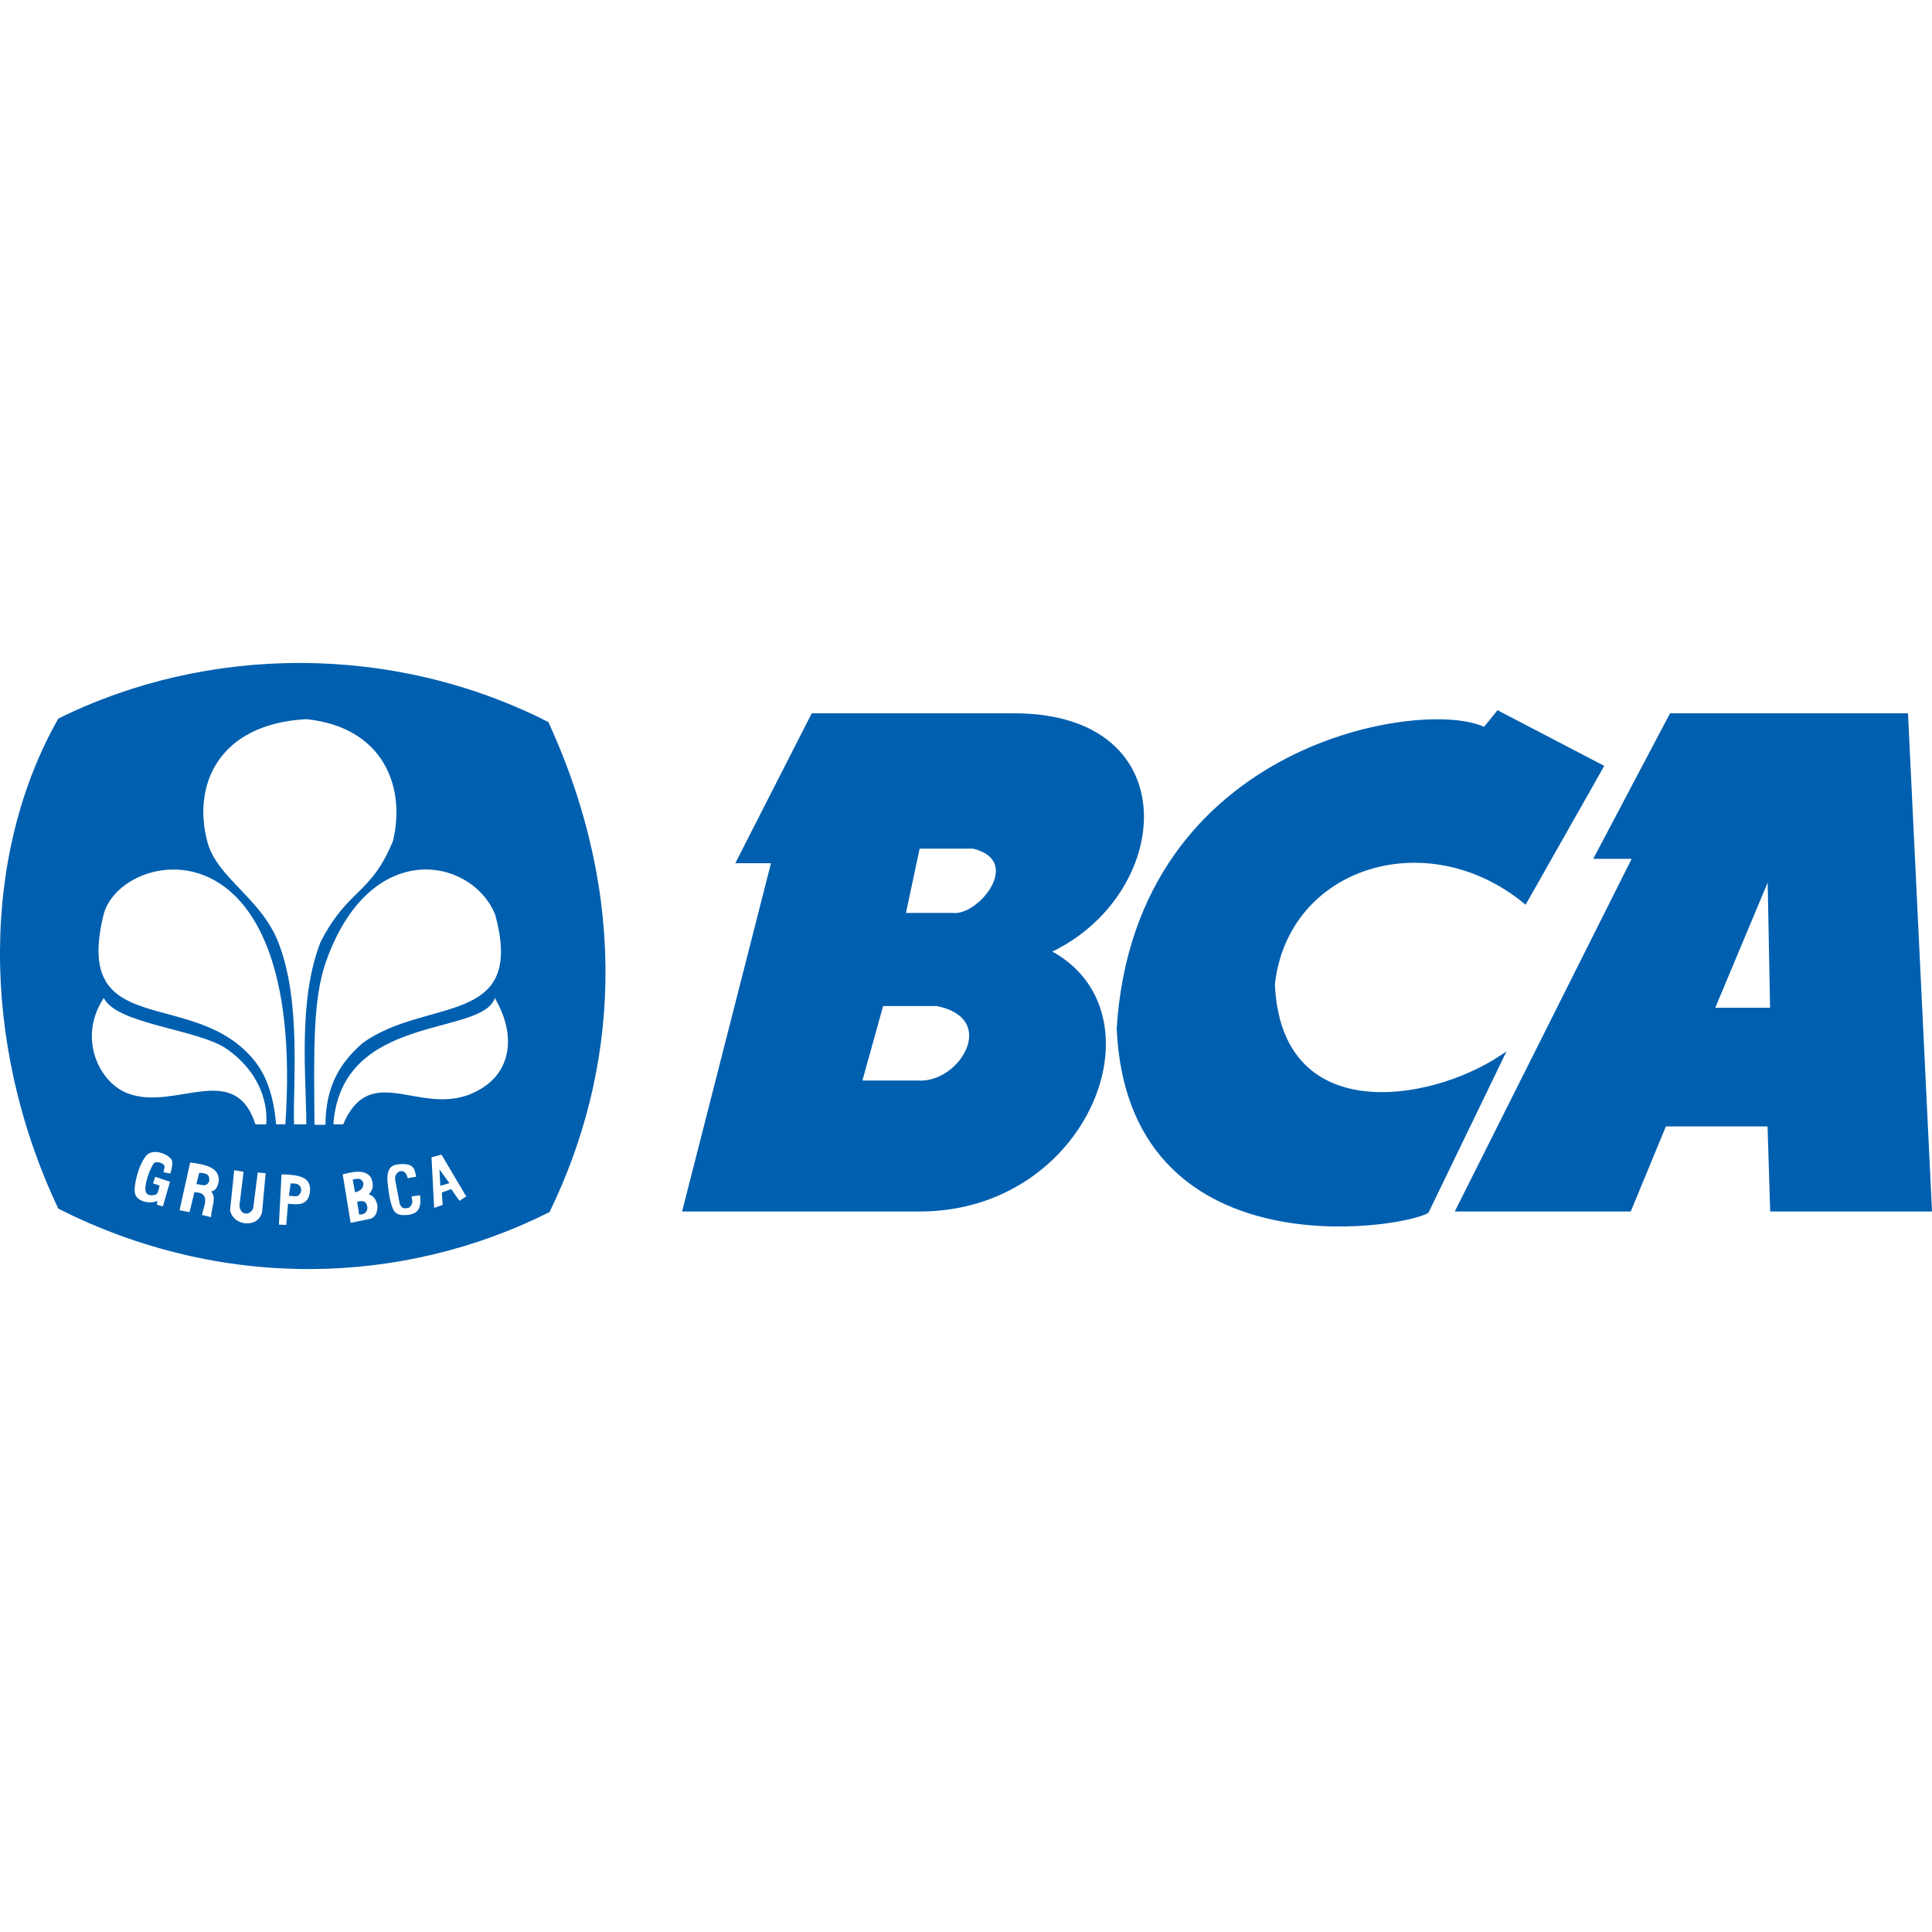
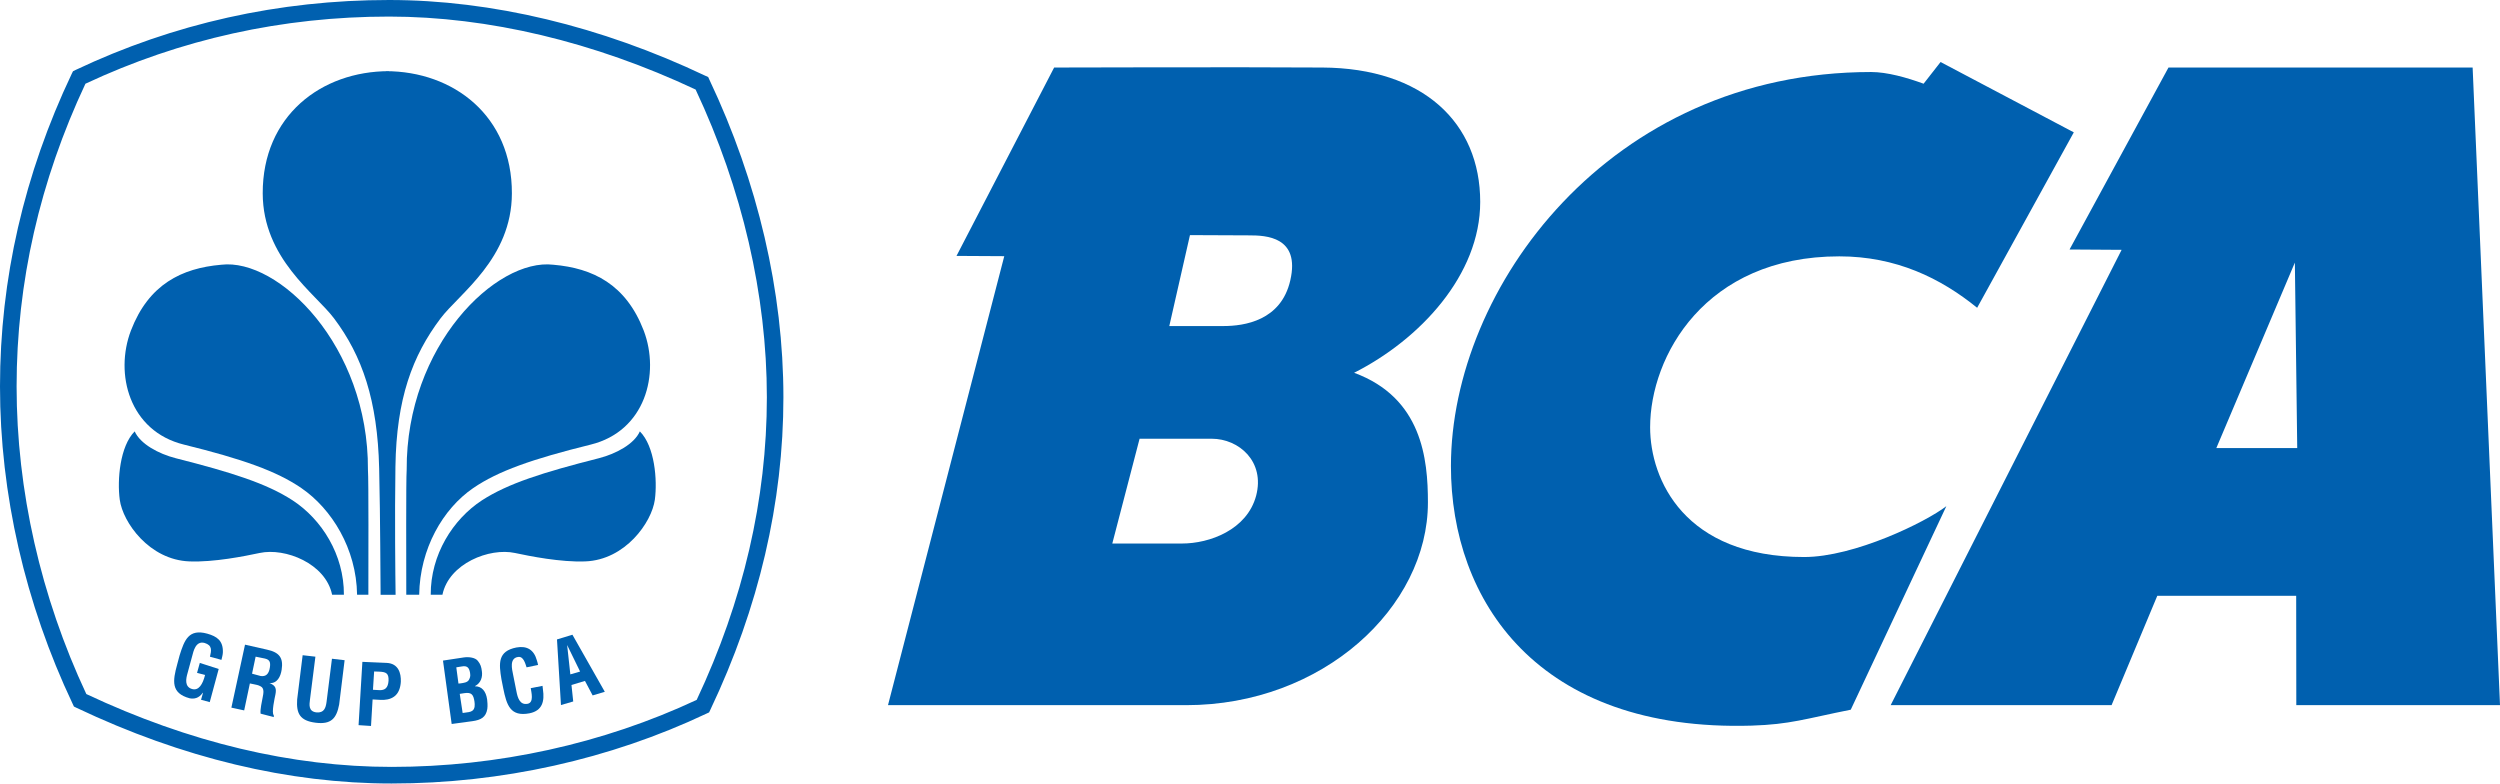
- <svg xmlns="http://www.w3.org/2000/svg" width="800px" height="800px" viewBox="4.445 -155.668 462.37 462.37">
-   <path fill="#005FAF" stroke="#005FAF" d="M255.169 72.04c29.217-13.252 33.538-56.497-8.021-56.497H199.02l-17.786 34.875h8.37l-21.274 83.351h55.8c40.709.348 59.017-47.588 31.039-61.729zm-31.039 31.388h-13.95l5.231-18.832h13.252c15.694 3.138 5.93 19.529-4.533 18.832zm8.37-40.107h-11.857l3.487-16.391h13.252c12.805 3.139 1.745 17.089-4.882 16.391z" />
-   <path fill="#005FAF" stroke="#005FAF" d="M369.418 60.083l18.271-32.254-24.723-12.896-3.225 3.98c-13.337-7.06-83.176 2.688-87.549 71.581 2.614 57.793 67.373 47.397 73.725 43.73l17.811-36.819c-17.444 11.49-53.162 17.006-54.673-17.509 3.133-28.462 36.737-39.091 60.363-19.813zM460.592 15.543h-56.169l-17.854 33.831h9.172l-42.33 84.395h40.973l8.412-20.356h25.151l.627 20.356h37.717l-5.699-118.226zm-46.401 70.463l13.755-32.833.627 32.833h-14.382z" />
-   <g fill="#005FAF">
-     <path d="M109.826 128.125l2.182-.633-2.393-3.307zM74.004 127.562l-.422 2.956c1.086-.106 2.423.83 2.956-1.267-.04-1.634-1.284-1.724-2.534-1.689zM91.388 127.492c-.181-.805-.853-1.398-2.534-.844l.563 3.025c1.381-.306 2.091-1.123 1.971-2.181zM52.117 125.016l-.672 2.688c1.08.045 2.345.921 3.062-.672.048-.998.089-1.992-2.39-2.016zM89.91 131.926l.493 3.097c1.153.029 2.205-.664 1.9-2.111-.294-1.392-1.463-1.172-2.393-.986z" />
-     <path d="M135.678 17.137C98.411-1.848 53.904-1.32 18.396 16.309c-18.31 32.233-18.893 77.332 0 117.276 39.119 19.796 82.385 18.492 117.557.828 16.53-33.913 19.26-74.721-.275-117.276zm-62.94 96.248l-2.209.025c-.547-6.104-2.006-11.234-5.136-15.16C51.04 80.251 21.7 93.802 29.239 63.213c3.92-15.638 48.633-24.861 43.499 50.172zM29.292 83.173c3.134 6.379 22.769 7.424 29.585 12.307 10.812 7.745 9.26 17.933 9.26 17.933h-2.55c-5.02-15.387-19.109-3.204-30.394-7.348-7.085-2.52-12.229-13.443-5.901-22.892zm35.774 50.161l1.056-8.375 1.9.141-.845 9.219c-.852 4.061-6.907 3.518-7.671-.352l.985-9.571 2.252.353-.985 8.022c.125 2.655 2.788 2.496 3.308.563zm-10.111 2.287l-2.166-.523c.254-1.79 2.377-5.432-1.819-5.432l-1.168 4.76-2.39-.448 2.539-11.427c6.206.676 6.749 2.403 6.872 4.257-.245 1.438-.628 2.442-1.867 2.688 1.45 1.316.017 4.074-.001 6.125zm-13.757-12.799c-.597.792-1.792 3.559-1.965 5.764-.184 2.337 2.061 1.845 2.62 1.572.451-.219.786-2.096.786-2.096l-1.572-.524.524-1.571 3.538 1.179-1.703 5.896-1.441-.394.131-.917c-1.764.804-4.993.201-5.372-1.834-.379-1.635.769-6.592 2.62-8.908 1.799-2.252 6.182-.051 6.289 1.31.106 1.356-.429 2.882-.429 2.882l-1.65-.311s.101-.49.245-1.262c.152-.818-1.981-1.637-2.621-.786zm32.173 9.596l-.422 5.068-1.759-.07.633-12.035c4.393.091 6.911.699 6.827 3.801-.262 4.238-3.694 3.285-5.279 3.236zm4.379-19.006h-2.943c-.261-10.422 1.743-29.485-3.733-43.514-4.149-10.635-14.649-15.419-16.976-24.01-3.684-13.598 2.586-28.311 23.652-29.444 18.263 1.875 23.874 15.974 20.759 29.101-5.356 13.125-10.713 11.239-17.382 24.313-5.447 14.015-3.373 32.376-3.377 43.554zm32.639 19.288l-2.041.704-.634-12.105 2.393-.633 5.912 9.993-1.619 1.056-1.971-2.814-2.252.844.212 2.955zm-23.811-19.288h-2.354c1.94-26.766 35.575-20.951 38.649-30.239 5.316 9.208 3.405 16.972-2.146 20.952-13.794 9.894-27.021-7.322-34.149 9.287zm12.481 13.518l1.056 5.56c.657 1.281 1.103 1.044 2.111.915 1.169-.846.925-1.67.704-2.745l2.041-.281c.532 4.028-1.383 4.439-2.815 4.715-3.071.22-3.673-.378-4.504-4.363-.484-3.411-1.32-7.013 1.548-7.671 4.708-.719 4.43 1.4 4.856 2.885l-2.041.353c-.326-1.276-.795-1.782-1.83-1.688-.943.433-1.33 1.134-1.126 2.32zm-4.293 5.77c.098 1.753-.497 2.917-1.619 3.308l-4.786.985-1.9-11.612c.982-.16 5.797-1.924 6.967 1.268.577 1.949-.021 2.648-.704 3.518 1.295.416 1.732 1.424 2.042 2.533zm-12.29-58.273c10.662-30.02 35.059-24.715 40.47-11.213 7.413 27.093-16.457 19.663-31.747 30.773-5.779 5.026-8.82 10.792-8.865 19.533h-2.62c-.157-17.606-.442-30.073 2.762-39.093z" />
-   </g>
+ <svg xmlns="http://www.w3.org/2000/svg" viewBox="0 0 1000 313.403" height="313.403" width="1000" xml:space="preserve" id="svg2" version="1.1">
+   <defs id="defs6" />
+   <path d="m 147.347,237.883 c 0,-12.491 0.136,-45.879 -0.172,-49.992 0.268,-49.682 -35.854,-84.728 -58.675,-81.996 -15.791,1.37 -29.025,7.809 -36.131,26.333 -6.586,17.263 -0.698,40.225 21.199,45.613 23.414,5.786 37.086,10.601 46.981,17.393 12.124,8.315 22.021,24.202 22.284,42.669" style="fill:#0060af;fill-opacity:1;fill-rule:nonzero;stroke:none" id="path20" />
+   <path d="m 156.693,313.403 c -41.285,0 -83.713,-10.168 -126.086,-30.28 l -1.04,-0.511 -0.497,-1.06 C 10.056,241.415 0,197.514 0,154.563 0,111.676 9.643,69.654 28.672,29.57 l 0.523,-1.065 1.06,-0.531 C 69.451,9.406 111.617,-4.4667969e-5 155.619,-4.4667969e-5 c 40.991,0 84.767,10.471 126.577,30.333 l 1.074,0.477 0.494,1.085 c 19.379,40.878 29.599,84.767 29.599,127.007 0,42.076 -9.813,84.134 -29.215,124.986 l -0.511,1.074 -1.079,0.497 c -38.598,18.272 -82.125,27.943 -125.865,27.943 M 34.529,277.62 c 41.163,19.362 82.216,29.141 122.164,29.141 42.358,0 84.485,-9.259 121.983,-26.81 18.628,-39.587 28.07,-80.329 28.07,-121.048 0,-40.883 -9.855,-83.411 -28.497,-123.085 -40.575,-19.074 -82.95,-29.189 -122.63,-29.189 -42.601,0 -83.434,9.036 -121.446,26.861 C 15.927,72.341 6.64,113.052 6.64,154.563 c 0,41.59 9.652,84.134 27.889,123.057" style="fill:#0060af;fill-opacity:1;fill-rule:nonzero;stroke:none" id="path22" />
+   <path d="m 137.562,237.903 c 0.076,-16.011 -8.86,-30.169 -20.541,-37.778 -10.361,-6.724 -24.27,-11.143 -46.709,-16.834 -6.936,-1.774 -14.192,-5.716 -16.438,-10.739 -5.942,5.987 -7.021,19.447 -5.976,27.313 1.215,9.103 11.853,24.106 27.87,24.694 9.781,0.393 22.148,-2.105 28.079,-3.365 10.231,-2.21 26.417,4.198 28.994,16.689" style="fill:#0060af;fill-opacity:1;fill-rule:nonzero;stroke:none" id="path24" />
+   <path d="m 155.619,28.466 c -27.158,0 -50.617,17.91 -50.532,48.902 0.085,26.061 21.043,40.013 28.522,49.978 11.302,15.017 17.419,32.791 18.054,59.989 0.494,21.645 0.469,43.019 0.579,50.594 l 5.995,0 c -0.104,-7.925 -0.376,-30.616 -0.065,-51.264 0.407,-27.206 6.744,-44.302 18.051,-59.319 7.544,-9.965 28.486,-23.917 28.531,-49.978 0.102,-30.992 -23.343,-48.902 -50.478,-48.902" style="fill:#0060af;fill-opacity:1;fill-rule:nonzero;stroke:none" id="path26" />
+   <path d="m 162.513,237.883 c 0,-12.491 -0.141,-45.879 0.161,-49.992 -0.266,-49.682 35.834,-84.728 58.675,-81.996 15.791,1.37 29.011,7.809 36.137,26.333 6.58,17.263 0.658,40.225 -21.213,45.613 -23.425,5.786 -37.08,10.601 -47,17.393 -12.11,8.315 -21.315,24.202 -21.597,42.669" style="fill:#0060af;fill-opacity:1;fill-rule:nonzero;stroke:none" id="path28" />
+   <path d="m 172.292,237.903 c -0.085,-16.011 8.849,-30.169 20.495,-37.778 10.403,-6.724 24.329,-11.143 46.749,-16.834 6.95,-1.774 14.198,-5.716 16.404,-10.739 5.97,5.987 7.047,19.447 6.001,27.313 -1.24,9.103 -11.85,24.106 -27.839,24.694 -9.779,0.393 -22.21,-2.105 -28.115,-3.365 -10.191,-2.21 -26.423,4.198 -29.011,16.689" style="fill:#0060af;fill-opacity:1;fill-rule:nonzero;stroke:none" id="path30" />
+   <path d="m 180.669,289.593 -3.475,-25.358 8.389,-1.271 c 2.043,-0.28 4.529,0.076 5.524,1.356 1.099,1.336 1.435,2.441 1.647,4.193 0.316,2.167 -0.311,4.673 -2.752,5.922 l 0,0.076 c 2.727,0 4.374,1.958 4.851,5.264 0.071,0.698 0.277,2.385 0.071,3.792 -0.554,3.348 -2.551,4.425 -5.922,4.896 z m 5.399,-4.54 c 0.995,-0.142 2.003,-0.195 2.791,-0.698 1.206,-0.788 1.096,-2.475 0.93,-3.727 -0.421,-2.752 -1.139,-3.797 -4.057,-3.365 l -1.834,0.282 1.161,7.648 z m -1.757,-11.717 c 1.11,-0.18 2.616,-0.314 3.244,-1.367 0.328,-0.704 0.749,-1.263 0.472,-2.828 -0.342,-1.856 -0.958,-3.006 -3.314,-2.56 l -2.195,0.353 0.865,6.498" style="fill:#0060af;fill-opacity:1;fill-rule:nonzero;stroke:none" id="path32" />
+   <path d="m 217.007,274.342 c 0.065,0.472 0.141,0.997 0.17,1.469 0.678,4.625 -0.17,8.454 -5.368,9.508 -7.685,1.481 -9.157,-3.294 -10.51,-9.979 l -0.72,-3.616 c -1.06,-6.397 -1.514,-11.239 5.979,-12.731 4.224,-0.771 7.015,0.91 8.177,5.114 0.181,0.627 0.407,1.249 0.492,1.879 l -4.597,0.949 c -0.531,-1.579 -1.235,-4.402 -3.303,-4.165 -3.713,0.446 -2.486,5.066 -2.105,6.996 l 1.382,6.942 c 0.415,2.099 1.24,5.453 4.453,4.806 2.608,-0.523 1.472,-4.586 1.24,-6.25" style="fill:#0060af;fill-opacity:1;fill-rule:nonzero;stroke:none" id="path34" />
+   <path d="m 224.384,282.016 -1.591,-26.242 6.176,-1.885 12.949,22.824 -4.862,1.455 -3.068,-5.8 -5.399,1.622 0.698,6.594 z m 3.752,-12.265 3.902,-1.13 -5.182,-10.618" style="fill:#0060af;fill-opacity:1;fill-rule:nonzero;stroke:none" id="path36" />
+   <path d="m 71.835,262.176 c 1.933,-6.188 3.665,-10.742 11.039,-8.719 3.947,1.102 6.394,2.842 6.278,7.428 -0.019,1.02 -0.356,2.06 -0.576,3.068 l -4.591,-1.268 c 0.602,-2.532 0.983,-4.54 -2.136,-5.501 -3.605,-0.989 -4.484,3.382 -4.981,5.269 l -1.868,6.88 c -0.593,2.043 -1.305,5.419 1.868,6.289 2.622,0.706 4.213,-1.867 5.162,-5.625 l -3.212,-0.85 1.11,-3.981 7.552,2.43 -3.585,13.259 -3.475,-0.944 0.783,-2.803 -0.099,0 c -1.599,2.292 -3.551,2.532 -5.261,2.204 -7.552,-2.043 -6.764,-6.979 -4.961,-13.573" style="fill:#0060af;fill-opacity:1;fill-rule:nonzero;stroke:none" id="path38" />
+   <path d="m 99.945,273.376 -2.274,10.787 -5.12,-1.108 5.456,-25.188 8.728,1.972 c 5.108,1.102 6.651,3.376 5.928,8.058 -0.413,2.687 -1.738,5.583 -4.973,5.348 l -0.034,-0.044 c 2.735,0.958 2.967,2.337 2.489,4.721 -0.206,1.014 -1.627,7.171 -0.647,8.165 l 0.034,0.754 -5.298,-1.382 c -0.22,-1.706 0.528,-4.775 0.825,-6.473 0.299,-1.503 0.777,-3.622 -0.749,-4.419 -1.195,-0.636 -1.639,-0.605 -2.989,-0.915 z m 0.873,-3.902 3.447,0.929 c 2.094,0.302 3.258,-0.783 3.67,-3.311 0.373,-2.32 -0.11,-3.227 -1.989,-3.676 l -3.696,-0.749" style="fill:#0060af;fill-opacity:1;fill-rule:nonzero;stroke:none" id="path40" />
+   <path d="m 132.782,263.495 5.063,0.588 -2.181,17.707 c -1.06,5.614 -3.229,8.069 -9.406,7.301 -6.284,-0.794 -7.775,-3.656 -7.394,-9.315 l 2.195,-17.692 5.103,0.585 -2.19,17.297 c -0.232,1.879 -0.667,4.662 2.676,4.998 2.964,0.226 3.636,-1.738 3.97,-4.179" style="fill:#0060af;fill-opacity:1;fill-rule:nonzero;stroke:none" id="path42" />
+   <path d="m 143.428,290.06 1.523,-25.321 9.728,0.421 c 4.597,0.226 5.801,3.981 5.656,7.564 -0.133,2.178 -0.814,4.611 -2.712,5.931 -1.557,1.122 -3.557,1.387 -5.413,1.297 l -3.17,-0.176 -0.633,10.612 z m 5.755,-14.147 2.577,0.144 c 2.094,0.076 3.481,-0.751 3.662,-3.825 0.102,-2.953 -1.014,-3.453 -3.727,-3.571 l -2.043,-0.07" style="fill:#0060af;fill-opacity:1;fill-rule:nonzero;stroke:none" id="path44" />
+   <path d="m 829.522,52.939 -38.663,70.174 c -14.593,-11.85 -32.413,-20.572 -55.149,-20.572 -53.804,0 -75.658,40.106 -75.658,68.357 0,20.97 13.731,51.911 61.605,51.911 20.094,0 48.662,-13.98 56.883,-20.34 l -38.239,81.413 c -18.227,3.636 -24.214,5.891 -39.643,6.368 -85.685,2.557 -120.311,-50.08 -120.285,-103.867 0.057,-71.104 63.275,-157.577 168.074,-157.577 6.422,0 14.277,2.221 20.993,4.682 l 6.787,-8.68" style="fill:#0060af;fill-opacity:1;fill-rule:nonzero;stroke:none" id="path46" />
+   <path d="M 989.052,27.011 1000,282.064 l -81.478,0 -0.048,-43.743 -55.558,0 -18.286,43.743 -88.364,0 92.382,-182.13 -20.832,-0.136 39.581,-72.788 z m -71.106,78.026 -31.413,74.186 32.359,0" style="fill:#0060af;fill-opacity:1;fill-rule:nonzero;stroke:none" id="path48" />
+   <path d="m 528.935,27.011 c 40.349,0.226 63.15,22.128 63.15,53.767 0,29.166 -24.047,54.985 -50.444,68.335 27.177,9.99 29.528,34.515 29.528,51.866 0,41.917 -42.062,81.086 -96.736,81.086 l -119.237,0 46.511,-179.593 -19.105,-0.11 39.055,-75.35 c 0,0 74.466,-0.226 107.277,0 M 489.348,130.42 c 8.346,0 23.083,-2.113 26.768,-18.266 4.037,-17.534 -9.793,-18.006 -16.427,-18.006 l -23.705,-0.104 -8.267,36.377 z m -33.515,45.071 -10.914,41.917 27.912,0 c 10.982,0 25.948,-5.45 29.616,-19.091 3.622,-13.681 -6.84,-22.826 -17.783,-22.826" style="fill:#0060af;fill-opacity:1;fill-rule:nonzero;stroke:none" id="path50" />
</svg>
